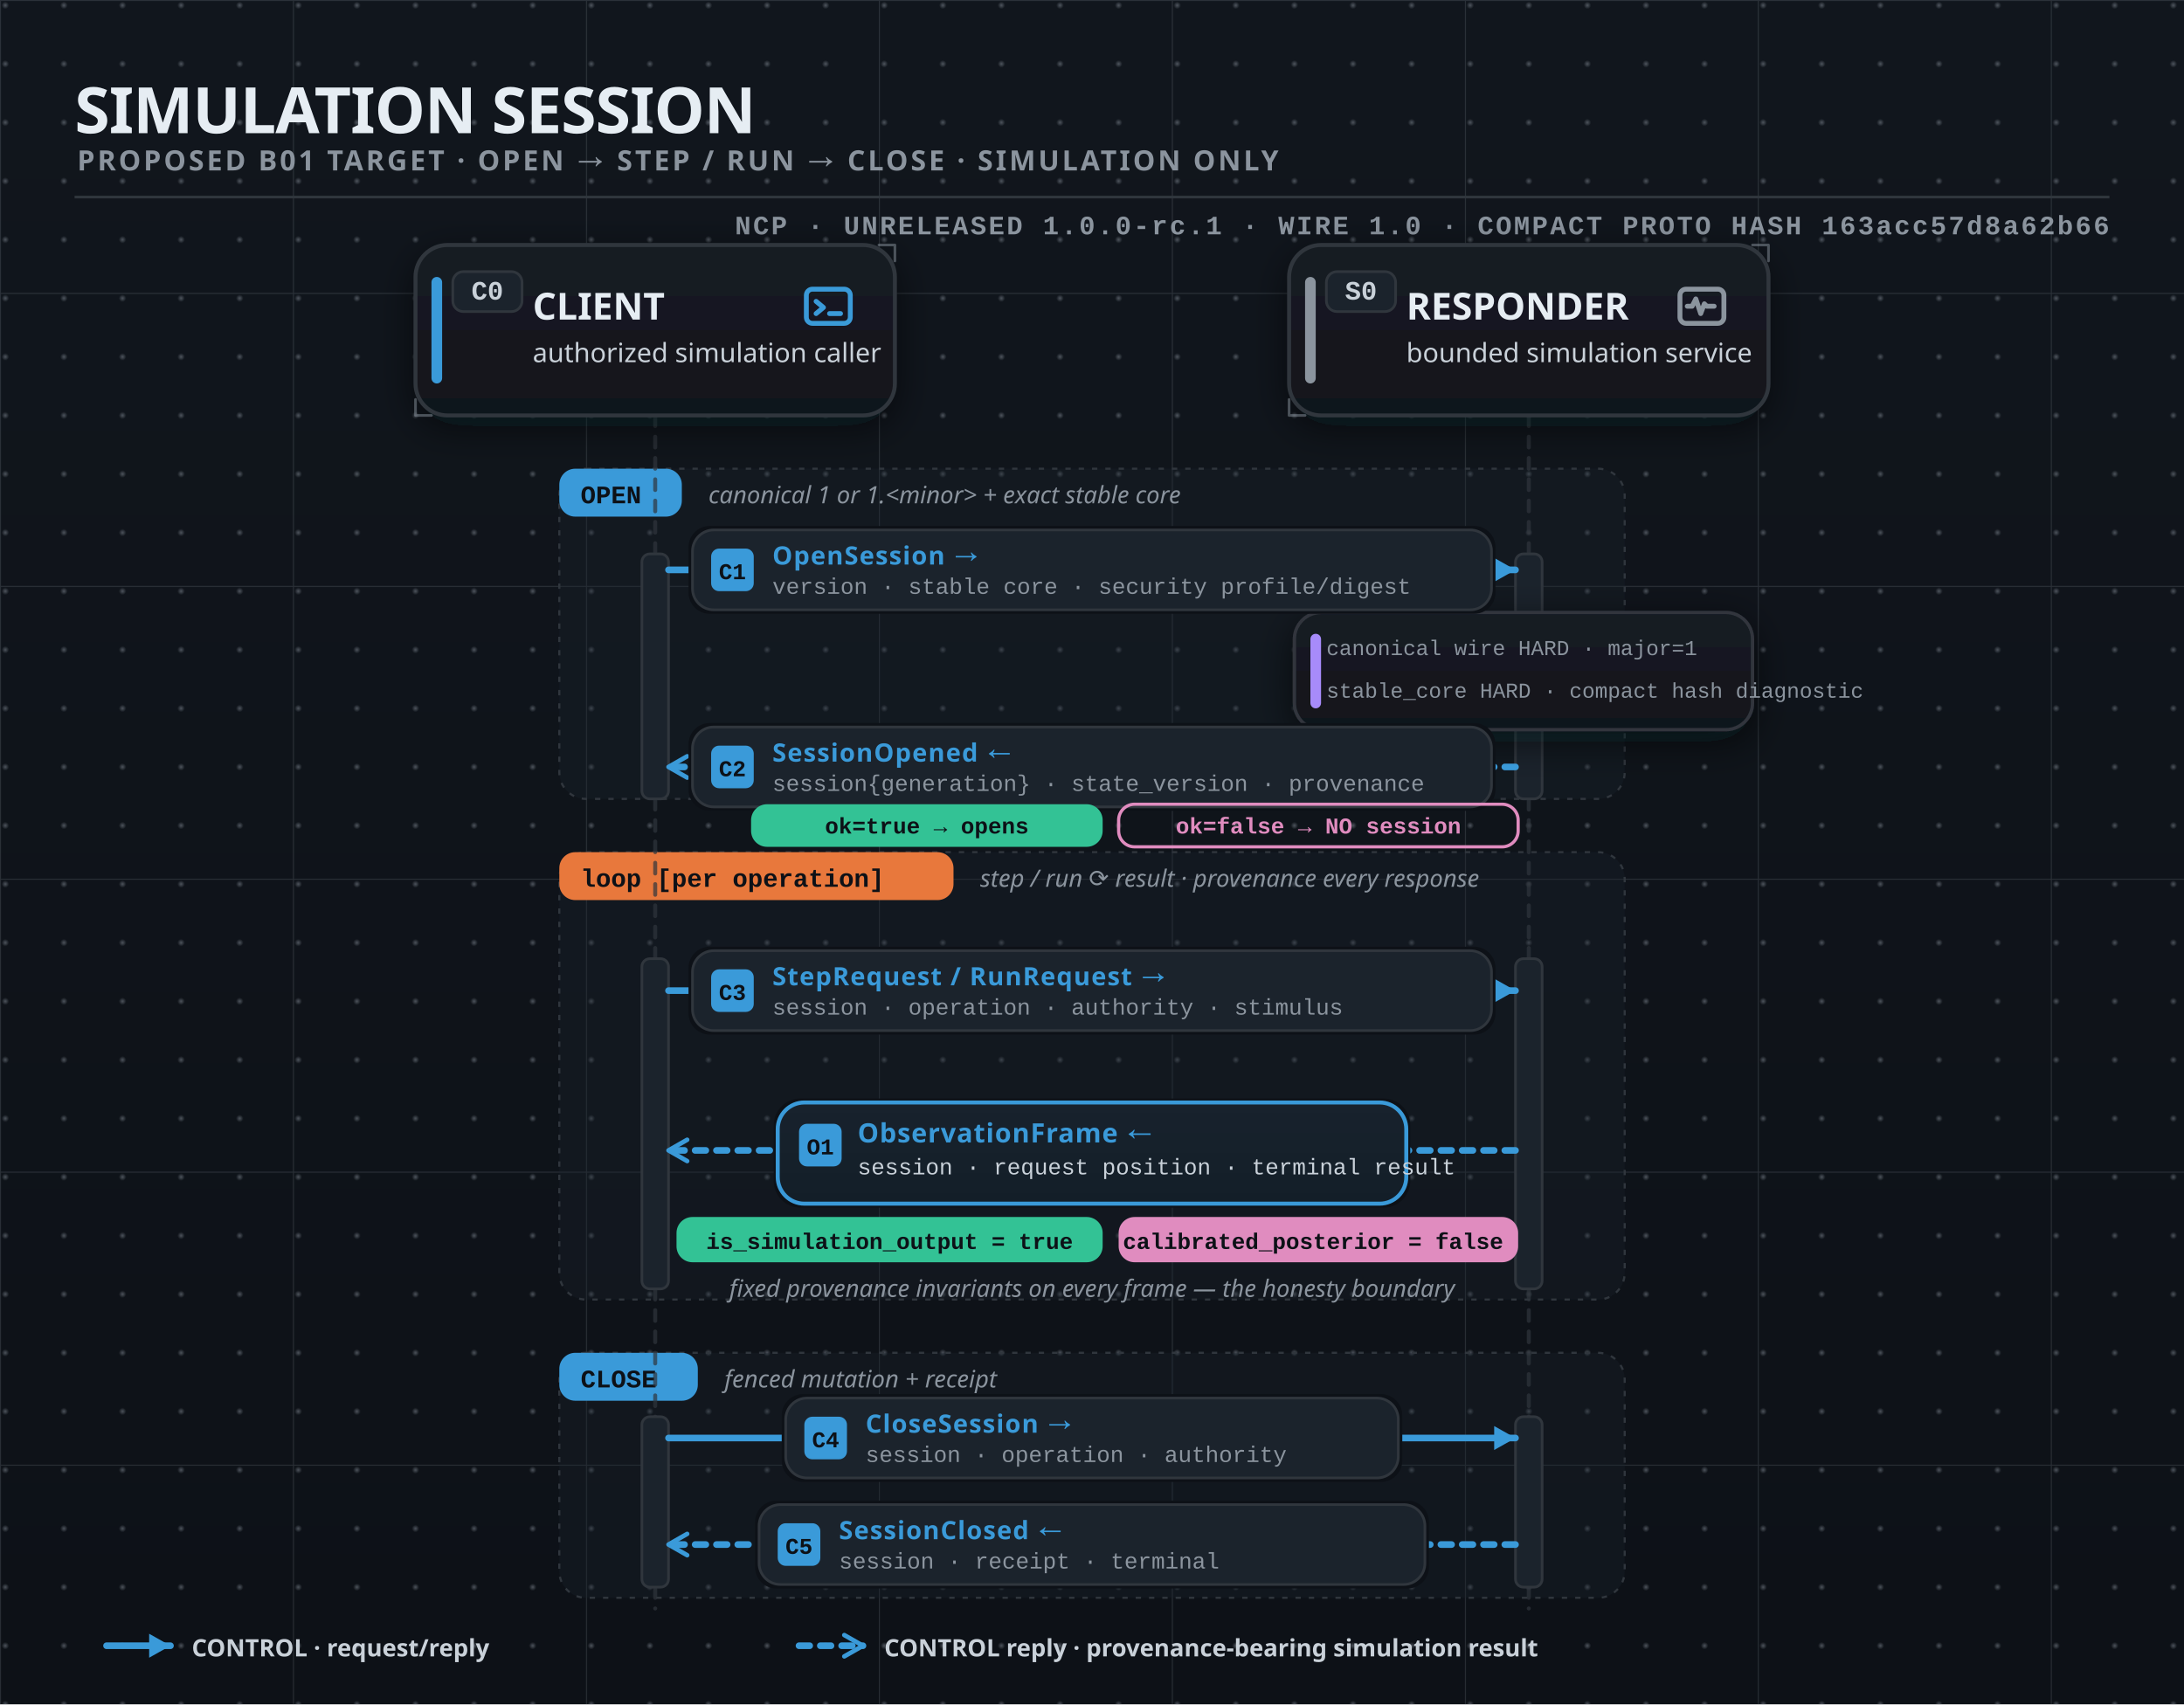
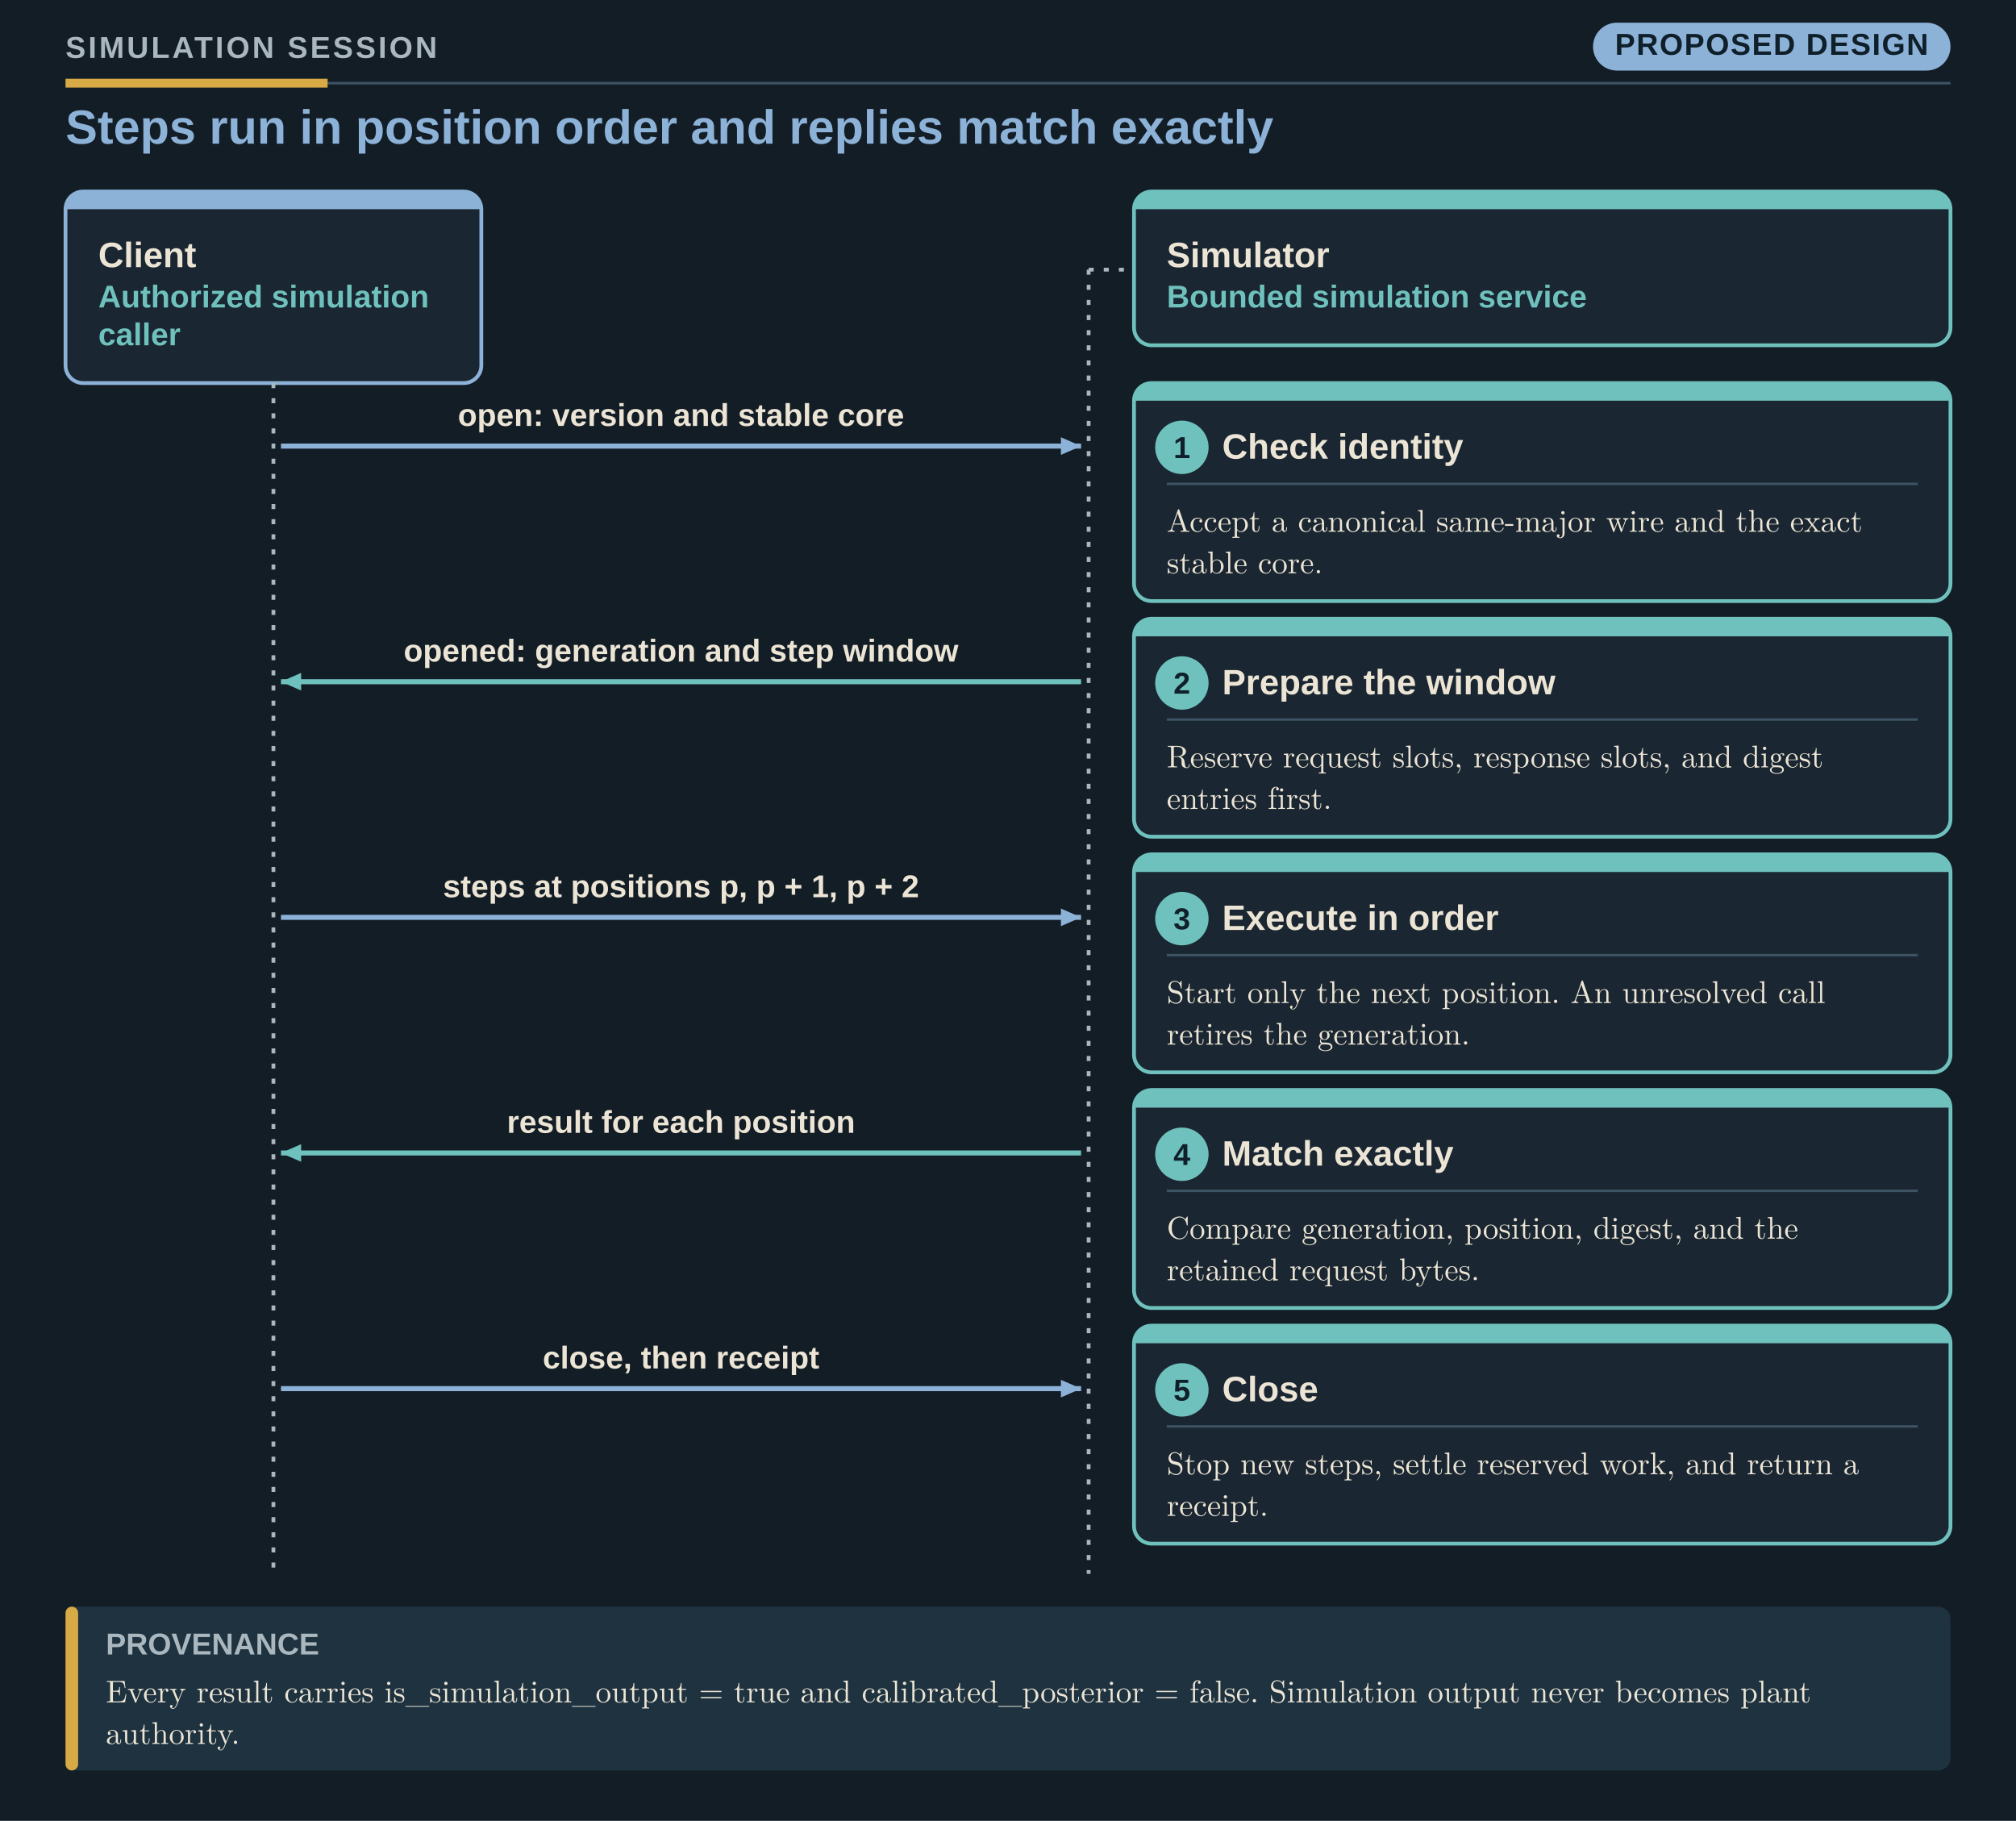
- <svg xmlns="http://www.w3.org/2000/svg" width="820" height="640" viewBox="0 0 820 640" font-family="-apple-system, BlinkMacSystemFont, 'Segoe UI', 'Noto Sans', Helvetica, Arial, sans-serif" role="img" aria-labelledby="ncp-sequence-title ncp-sequence-desc">
+ <svg xmlns="http://www.w3.org/2000/svg" xml:lang="en" width="1600" height="1445" viewBox="0 0 1600 1445" role="img" aria-labelledby="sequence-title sequence-desc">
  <defs>
-     <linearGradient id="pageBg" x1="0" y1="0" x2="0" y2="1">
-       <stop offset="0" stop-color="#11161d" />
-       <stop offset="1" stop-color="#0d1117" />
-     </linearGradient>
-     <linearGradient id="surface" x1="0" y1="0" x2="0" y2="1">
-       <stop offset="0" stop-color="#161b22" />
-       <stop offset="1" stop-color="#11161d" />
-     </linearGradient>
-     <linearGradient id="busAction" x1="0" y1="0" x2="1" y2="0">
-       <stop offset="0" stop-color="#e8783c" stop-opacity="0.85" />
-       <stop offset="0.5" stop-color="#ff8a4c" stop-opacity="1" />
-       <stop offset="1" stop-color="#e8783c" stop-opacity="0.85" />
-     </linearGradient>
-     <linearGradient id="contractHero" x1="0" y1="0" x2="1" y2="1">
-       <stop offset="0" stop-color="#a78bfa" />
-       <stop offset="1" stop-color="#8c72d9" />
-     </linearGradient>
-     <radialGradient id="gridDot" cx="0.5" cy="0.5" r="0.5">
-       <stop offset="0" stop-color="#8b949e" stop-opacity="0.5" />
-       <stop offset="1" stop-color="#8b949e" stop-opacity="0" />
-     </radialGradient>
-     <pattern id="grid" width="22" height="22" patternUnits="userSpaceOnUse">
-       <circle cx="2" cy="2" r="1.4" fill="url(#gridDot)" />
+     <style>.s{font-family:'Source Sans Pro', 'Source Sans 3', Arial, 'Liberation Sans', 'Helvetica Neue', Helvetica, sans-serif}.r{font-family:'Latin Modern Roman', 'LM Roman 10', 'Times New Roman', 'Liberation Serif', Times, serif}</style>
+     <marker id="sequence-arrow-lapis" viewBox="0 0 16 14" refX="16" refY="7" markerWidth="16" markerHeight="14" markerUnits="userSpaceOnUse" orient="auto-start-reverse">
+       <path d="M0,0 L16,7 L0,14 z" fill="#8DB2D8" />
+     </marker>
+     <marker id="sequence-arrow-turquoise" viewBox="0 0 16 14" refX="16" refY="7" markerWidth="16" markerHeight="14" markerUnits="userSpaceOnUse" orient="auto-start-reverse">
+       <path d="M0,0 L16,7 L0,14 z" fill="#6FC1BD" />
+     </marker>
+     <pattern id="sequence-hatch" width="12" height="12" patternUnits="userSpaceOnUse" patternTransform="rotate(40)">
+       <line x1="0" y1="0" x2="0" y2="12" stroke="#D8AA45" stroke-width="3" />
    </pattern>
-     <pattern id="gridMajor" width="110" height="110" patternUnits="userSpaceOnUse">
-       <path d="M110 0H0V110" fill="none" stroke="#8b949e" stroke-width="0.75" stroke-opacity="0.22" />
-     </pattern>
-     <filter id="soft" x="-40%" y="-40%" width="180%" height="180%" color-interpolation-filters="sRGB">
-       <feDropShadow dx="0" dy="4" stdDeviation="7" flood-color="#05070b" flood-opacity="0.6" />
-     </filter>
-     <filter id="halo" x="-60%" y="-60%" width="220%" height="220%" color-interpolation-filters="sRGB">
-       <feGaussianBlur stdDeviation="3" />
-     </filter>
-     <filter id="glow" x="-90%" y="-90%" width="280%" height="280%" color-interpolation-filters="sRGB">
-       <feGaussianBlur in="SourceGraphic" stdDeviation="3.4" result="b" />
-       <feFlood flood-color="#ff8a4c" flood-opacity="0.9" />
-       <feComposite in2="b" operator="in" result="g" />
-       <feMerge>
-         <feMergeNode in="g" />
-         <feMergeNode in="g" />
-         <feMergeNode in="SourceGraphic" />
-       </feMerge>
-     </filter>
-     <marker id="arrowAction" markerUnits="userSpaceOnUse" markerWidth="12" markerHeight="12" refX="9" refY="5.5" orient="auto">
-       <path d="M1,1 L9,5.5 L1,10 Z" fill="#e8783c" />
-     </marker>
-     <marker id="arrowControl" markerUnits="userSpaceOnUse" markerWidth="12" markerHeight="12" refX="9" refY="5.5" orient="auto">
-       <path d="M1,1 L9,5.5 L1,10 Z" fill="#3a9ad9" />
-     </marker>
-     <marker id="replyControl" markerUnits="userSpaceOnUse" markerWidth="12" markerHeight="12" refX="9" refY="5.5" orient="auto">
-       <path d="M2,1.5 L9,5.5 L2,9.5" fill="none" stroke="#3a9ad9" stroke-width="1.7" stroke-linecap="round" stroke-linejoin="round" />
-     </marker>
-     <marker id="arrowPercep" markerUnits="userSpaceOnUse" markerWidth="12" markerHeight="12" refX="9" refY="5.5" orient="auto">
-       <path d="M1,1 L9,5.5 L1,10 Z" fill="#56b4e9" />
-     </marker>
-     <marker id="tapObserve" markerUnits="userSpaceOnUse" markerWidth="10" markerHeight="10" refX="5" refY="5" orient="auto">
-       <circle cx="5" cy="5" r="3.2" fill="none" stroke="#8b949e" stroke-width="1.5" />
-     </marker>
-     <marker id="arrowContract" markerUnits="userSpaceOnUse" markerWidth="12" markerHeight="12" refX="9" refY="5.5" orient="auto">
-       <path d="M1,1 L9,5.5 L1,10 Z" fill="#a78bfa" />
-     </marker>
-     <marker id="submoduleArrow" markerUnits="userSpaceOnUse" markerWidth="12" markerHeight="12" refX="9" refY="5.5" orient="auto">
-       <path d="M2,1.5 L9,5.5 L2,9.5" fill="none" stroke="#8b949e" stroke-width="1.7" stroke-linecap="round" stroke-linejoin="round" />
-     </marker>
-     <marker id="arrowActive" markerUnits="userSpaceOnUse" markerWidth="12" markerHeight="12" refX="9" refY="5.5" orient="auto">
-       <path d="M1,1 L9,5.5 L1,10 Z" fill="#33c295" />
-     </marker>
-     <marker id="arrowEstop" markerUnits="userSpaceOnUse" markerWidth="12" markerHeight="12" refX="9" refY="5.5" orient="auto">
-       <path d="M1,1 L9,5.5 L1,10 Z" fill="#e8783c" stroke="#ffd9c2" stroke-width="0.6" />
-     </marker>
-     <marker id="arrowHold" markerUnits="userSpaceOnUse" markerWidth="12" markerHeight="12" refX="9" refY="5.5" orient="auto">
-       <path d="M1,1 L9,5.5 L1,10 Z" fill="#f0b429" />
-     </marker>
-     <marker id="arrowMut" markerUnits="userSpaceOnUse" markerWidth="12" markerHeight="12" refX="9" refY="5.5" orient="auto">
-       <path d="M1,1 L9,5.5 L1,10 Z" fill="#8b949e" />
-     </marker>
-     <marker id="arrowConfig" markerUnits="userSpaceOnUse" markerWidth="12" markerHeight="12" refX="9" refY="5.5" orient="auto">
-       <path d="M1,1 L9,5.5 L1,10 Z" fill="#e08cbf" />
-     </marker>
-     <filter id="glowContract" x="-90%" y="-90%" width="280%" height="280%" color-interpolation-filters="sRGB">
-       <feGaussianBlur in="SourceGraphic" stdDeviation="3.4" result="b" />
-       <feFlood flood-color="#a78bfa" flood-opacity="0.9" />
-       <feComposite in2="b" operator="in" result="g" />
-       <feMerge>
-         <feMergeNode in="g" />
-         <feMergeNode in="g" />
-         <feMergeNode in="SourceGraphic" />
-       </feMerge>
-     </filter>
-     <filter id="glowActive" x="-90%" y="-90%" width="280%" height="280%" color-interpolation-filters="sRGB">
-       <feGaussianBlur in="SourceGraphic" stdDeviation="3.4" result="b" />
-       <feFlood flood-color="#33c295" flood-opacity="0.9" />
-       <feComposite in2="b" operator="in" result="g" />
-       <feMerge>
-         <feMergeNode in="g" />
-         <feMergeNode in="g" />
-         <feMergeNode in="SourceGraphic" />
-       </feMerge>
-     </filter>
  </defs>
-   <rect x="0" y="0" width="820" height="640" rx="0" fill="url(#pageBg)" />
-   <rect x="0" y="0" width="820" height="640" rx="0" fill="url(#gridMajor)" />
-   <rect x="0" y="0" width="820" height="640" rx="0" fill="url(#grid)" />
-   <text x="28" y="50" font-family="-apple-system, BlinkMacSystemFont, 'Segoe UI', 'Noto Sans', Helvetica, Arial, sans-serif" font-size="24" font-weight="800" font-style="normal" fill="#e6edf3" text-anchor="start" letter-spacing="-0.3" text-rendering="geometricPrecision">SIMULATION SESSION</text>
-   <text x="29" y="64" font-family="-apple-system, BlinkMacSystemFont, 'Segoe UI', 'Noto Sans', Helvetica, Arial, sans-serif" font-size="10.5" font-weight="600" font-style="normal" fill="#8b949e" text-anchor="start" letter-spacing="1.0" text-rendering="geometricPrecision">PROPOSED B01 TARGET  ·  OPEN → STEP / RUN → CLOSE  ·  SIMULATION ONLY</text>
-   <line x1="28" y1="74" x2="792" y2="74" stroke="#30363d" stroke-width="1" stroke-linecap="butt" />
-   <text x="792" y="88" font-family="ui-monospace, SFMono-Regular, 'SF Mono', Menlo, Consolas, 'Liberation Mono', monospace" font-size="10" font-weight="600" font-style="normal" fill="#8b949e" text-anchor="end" letter-spacing="0.8" text-rendering="geometricPrecision">NCP · UNRELEASED 1.0.0-rc.1 · WIRE 1.0 · COMPACT PROTO HASH 163acc57d8a62b66</text>
-   <rect x="210" y="176" width="400" height="124" rx="10" fill="#1b232c" stroke="#30363d" stroke-width="0.8" stroke-dasharray="2 3" fill-opacity="0.32" />
-   <rect x="210" y="176" width="46.0" height="18" rx="6" fill="#3a9ad9" />
-   <text x="218" y="189" font-family="ui-monospace, SFMono-Regular, 'SF Mono', Menlo, Consolas, 'Liberation Mono', monospace" font-size="9.5" font-weight="700" font-style="normal" fill="#0d1117" text-anchor="start" text-rendering="geometricPrecision">OPEN</text>
-   <text x="266.0" y="189" font-family="-apple-system, BlinkMacSystemFont, 'Segoe UI', 'Noto Sans', Helvetica, Arial, sans-serif" font-size="9" font-weight="500" font-style="italic" fill="#8b949e" text-anchor="start" text-rendering="geometricPrecision">canonical 1 or 1.&lt;minor&gt; + exact stable core</text>
-   <rect x="210" y="320" width="400" height="168" rx="10" fill="#1b232c" stroke="#30363d" stroke-width="0.8" stroke-dasharray="2 3" fill-opacity="0.32" />
-   <rect x="210" y="320" width="148.0" height="18" rx="6" fill="#e8783c" />
-   <text x="218" y="333" font-family="ui-monospace, SFMono-Regular, 'SF Mono', Menlo, Consolas, 'Liberation Mono', monospace" font-size="9.5" font-weight="700" font-style="normal" fill="#0d1117" text-anchor="start" text-rendering="geometricPrecision">loop  [per operation]</text>
-   <text x="368.0" y="333" font-family="-apple-system, BlinkMacSystemFont, 'Segoe UI', 'Noto Sans', Helvetica, Arial, sans-serif" font-size="9" font-weight="500" font-style="italic" fill="#8b949e" text-anchor="start" text-rendering="geometricPrecision">step / run ⟳ result · provenance every response</text>
-   <rect x="210" y="508" width="400" height="92" rx="10" fill="#1b232c" stroke="#30363d" stroke-width="0.8" stroke-dasharray="2 3" fill-opacity="0.32" />
-   <rect x="210" y="508" width="52.0" height="18" rx="6" fill="#3a9ad9" />
-   <text x="218" y="521" font-family="ui-monospace, SFMono-Regular, 'SF Mono', Menlo, Consolas, 'Liberation Mono', monospace" font-size="9.5" font-weight="700" font-style="normal" fill="#0d1117" text-anchor="start" text-rendering="geometricPrecision">CLOSE</text>
-   <text x="272.0" y="521" font-family="-apple-system, BlinkMacSystemFont, 'Segoe UI', 'Noto Sans', Helvetica, Arial, sans-serif" font-size="9" font-weight="500" font-style="italic" fill="#8b949e" text-anchor="start" text-rendering="geometricPrecision">fenced mutation + receipt</text>
-   <line x1="246" y1="156" x2="246" y2="604" stroke="#30363d" stroke-width="1.5" stroke-linecap="round" stroke-dasharray="4 4" stroke-opacity="0.7" />
-   <line x1="574" y1="156" x2="574" y2="604" stroke="#30363d" stroke-width="1.5" stroke-linecap="round" stroke-dasharray="4 4" stroke-opacity="0.7" />
-   <rect x="241" y="208" width="10" height="92" rx="3" fill="#1b232c" stroke="#30363d" stroke-width="1" />
-   <rect x="569" y="208" width="10" height="92" rx="3" fill="#1b232c" stroke="#30363d" stroke-width="1" />
-   <rect x="241" y="360" width="10" height="124" rx="3" fill="#1b232c" stroke="#30363d" stroke-width="1" />
-   <rect x="569" y="360" width="10" height="124" rx="3" fill="#1b232c" stroke="#30363d" stroke-width="1" />
-   <rect x="241" y="532" width="10" height="64" rx="3" fill="#1b232c" stroke="#30363d" stroke-width="1" />
-   <rect x="569" y="532" width="10" height="64" rx="3" fill="#1b232c" stroke="#30363d" stroke-width="1" />
-   <rect x="156" y="92" width="180" height="64" rx="12" fill="url(#surface)" filter="url(#soft)" />
-   <rect x="156" y="92" width="180" height="64" rx="12" fill="none" stroke="#30363d" stroke-width="1.5" />
-   <rect x="162" y="104" width="4" height="40" rx="2" fill="#3a9ad9" />
-   <path d="M330,92 L336,92 L336,98" fill="none" stroke="#8b949e" stroke-width="1" stroke-linecap="round" stroke-linejoin="round" stroke-opacity="0.5" />
-   <path d="M156,150 L156,156 L162,156" fill="none" stroke="#8b949e" stroke-width="1" stroke-linecap="round" stroke-linejoin="round" stroke-opacity="0.5" />
-   <rect x="170" y="102" width="26" height="15" rx="4" fill="#1b232c" stroke="#30363d" stroke-width="1" />
-   <text x="183" y="112.5" font-family="ui-monospace, SFMono-Regular, 'SF Mono', Menlo, Consolas, 'Liberation Mono', monospace" font-size="10" font-weight="700" font-style="normal" fill="#c9d1d9" text-anchor="middle" text-rendering="geometricPrecision">C0</text>
-   <g transform="translate(300,104) scale(0.9167)" fill="none" stroke="#3a9ad9" stroke-width="2" stroke-linecap="round" stroke-linejoin="round">
-     <rect x="3" y="5" width="18" height="14" rx="2.5" />
-     <path d="M7 10l3 2.5-3 2.5" />
-     <path d="M12.5 15h4.5" />
-   </g>
-   <text x="200" y="120" font-family="-apple-system, BlinkMacSystemFont, 'Segoe UI', 'Noto Sans', Helvetica, Arial, sans-serif" font-size="14" font-weight="700" font-style="normal" fill="#e6edf3" text-anchor="start" text-rendering="geometricPrecision">CLIENT</text>
-   <text x="200" y="136" font-family="-apple-system, BlinkMacSystemFont, 'Segoe UI', 'Noto Sans', Helvetica, Arial, sans-serif" font-size="10" font-weight="500" font-style="normal" fill="#c9d1d9" text-anchor="start" text-rendering="geometricPrecision">authorized simulation caller</text>
-   <rect x="484" y="92" width="180" height="64" rx="12" fill="url(#surface)" filter="url(#soft)" />
-   <rect x="484" y="92" width="180" height="64" rx="12" fill="none" stroke="#30363d" stroke-width="1.5" />
-   <rect x="490" y="104" width="4" height="40" rx="2" fill="#8b949e" />
-   <path d="M658,92 L664,92 L664,98" fill="none" stroke="#8b949e" stroke-width="1" stroke-linecap="round" stroke-linejoin="round" stroke-opacity="0.5" />
-   <path d="M484,150 L484,156 L490,156" fill="none" stroke="#8b949e" stroke-width="1" stroke-linecap="round" stroke-linejoin="round" stroke-opacity="0.5" />
-   <rect x="498" y="102" width="26" height="15" rx="4" fill="#1b232c" stroke="#30363d" stroke-width="1" />
-   <text x="511" y="112.5" font-family="ui-monospace, SFMono-Regular, 'SF Mono', Menlo, Consolas, 'Liberation Mono', monospace" font-size="10" font-weight="700" font-style="normal" fill="#c9d1d9" text-anchor="middle" text-rendering="geometricPrecision">S0</text>
-   <g transform="translate(628,104) scale(0.9167)" fill="none" stroke="#8b949e" stroke-width="2" stroke-linecap="round" stroke-linejoin="round">
-     <rect x="3" y="5" width="18" height="14" rx="2.5" />
-     <path d="M6 12h2l1.5-3 2 6 1.5-4 1 1h3" />
-   </g>
-   <text x="528" y="120" font-family="-apple-system, BlinkMacSystemFont, 'Segoe UI', 'Noto Sans', Helvetica, Arial, sans-serif" font-size="14" font-weight="700" font-style="normal" fill="#e6edf3" text-anchor="start" text-rendering="geometricPrecision">RESPONDER</text>
-   <text x="528" y="136" font-family="-apple-system, BlinkMacSystemFont, 'Segoe UI', 'Noto Sans', Helvetica, Arial, sans-serif" font-size="10" font-weight="500" font-style="normal" fill="#c9d1d9" text-anchor="start" text-rendering="geometricPrecision">bounded simulation service</text>
-   <rect x="486" y="230" width="172" height="44" rx="10" fill="url(#surface)" stroke="#30363d" stroke-width="1.25" filter="url(#soft)" />
-   <rect x="492" y="238" width="4" height="28" rx="2" fill="#a78bfa" />
-   <text x="498" y="246" font-family="ui-monospace, SFMono-Regular, 'SF Mono', Menlo, Consolas, 'Liberation Mono', monospace" font-size="8" font-weight="500" font-style="normal" fill="#8b949e" text-anchor="start" text-rendering="geometricPrecision">canonical wire HARD · major=1</text>
-   <text x="498" y="262" font-family="ui-monospace, SFMono-Regular, 'SF Mono', Menlo, Consolas, 'Liberation Mono', monospace" font-size="8" font-weight="500" font-style="normal" fill="#8b949e" text-anchor="start" text-rendering="geometricPrecision">stable_core HARD · compact hash diagnostic</text>
-   <line x1="251" y1="214" x2="569" y2="214" stroke="#3a9ad9" stroke-width="2.5" stroke-linecap="round" marker-end="url(#arrowControl)" />
-   <rect x="258.5" y="197.5" width="303" height="33" rx="8" fill="#0d1117" />
-   <rect x="260.0" y="199" width="300" height="30" rx="8" fill="#1b232c" stroke="#30363d" stroke-width="1" />
-   <rect x="267.0" y="206" width="16" height="16" rx="3" fill="#3a9ad9" />
-   <text x="275.0" y="217.5" font-family="ui-monospace, SFMono-Regular, 'SF Mono', Menlo, Consolas, 'Liberation Mono', monospace" font-size="8.5" font-weight="700" font-style="normal" fill="#0d1117" text-anchor="middle" text-rendering="geometricPrecision">C1</text>
-   <text x="290.0" y="212" font-family="-apple-system, BlinkMacSystemFont, 'Segoe UI', 'Noto Sans', Helvetica, Arial, sans-serif" font-size="9.5" font-weight="700" font-style="normal" fill="#3a9ad9" text-anchor="start" letter-spacing="0.4" text-rendering="geometricPrecision">OpenSession  →</text>
-   <text x="290.0" y="223" font-family="ui-monospace, SFMono-Regular, 'SF Mono', Menlo, Consolas, 'Liberation Mono', monospace" font-size="8.5" font-weight="500" font-style="normal" fill="#8b949e" text-anchor="start" text-rendering="geometricPrecision">version · stable core · security profile/digest</text>
-   <line x1="569" y1="288" x2="251" y2="288" stroke="#3a9ad9" stroke-width="2.5" stroke-linecap="round" stroke-dasharray="4 4" marker-end="url(#replyControl)" />
-   <rect x="258.5" y="271.5" width="303" height="33" rx="8" fill="#0d1117" />
-   <rect x="260.0" y="273" width="300" height="30" rx="8" fill="#1b232c" stroke="#30363d" stroke-width="1" />
-   <rect x="267.0" y="280" width="16" height="16" rx="3" fill="#3a9ad9" />
-   <text x="275.0" y="291.5" font-family="ui-monospace, SFMono-Regular, 'SF Mono', Menlo, Consolas, 'Liberation Mono', monospace" font-size="8.5" font-weight="700" font-style="normal" fill="#0d1117" text-anchor="middle" text-rendering="geometricPrecision">C2</text>
-   <text x="290.0" y="286" font-family="-apple-system, BlinkMacSystemFont, 'Segoe UI', 'Noto Sans', Helvetica, Arial, sans-serif" font-size="9.5" font-weight="700" font-style="normal" fill="#3a9ad9" text-anchor="start" letter-spacing="0.4" text-rendering="geometricPrecision">SessionOpened  ←</text>
-   <text x="290.0" y="297" font-family="ui-monospace, SFMono-Regular, 'SF Mono', Menlo, Consolas, 'Liberation Mono', monospace" font-size="8.5" font-weight="500" font-style="normal" fill="#8b949e" text-anchor="start" text-rendering="geometricPrecision">session{generation} · state_version · provenance</text>
-   <rect x="282" y="302" width="132" height="16" rx="6" fill="#33c295" />
-   <text x="348" y="313" font-family="ui-monospace, SFMono-Regular, 'SF Mono', Menlo, Consolas, 'Liberation Mono', monospace" font-size="8.5" font-weight="700" font-style="normal" fill="#0d1117" text-anchor="middle" text-rendering="geometricPrecision">ok=true → opens</text>
-   <rect x="420" y="302" width="150" height="16" rx="6" fill="none" stroke="#e08cbf" stroke-width="1.2" />
-   <text x="495" y="313" font-family="ui-monospace, SFMono-Regular, 'SF Mono', Menlo, Consolas, 'Liberation Mono', monospace" font-size="8.5" font-weight="700" font-style="normal" fill="#e08cbf" text-anchor="middle" text-rendering="geometricPrecision">ok=false → NO session</text>
-   <line x1="251" y1="372" x2="569" y2="372" stroke="#3a9ad9" stroke-width="2.5" stroke-linecap="round" marker-end="url(#arrowControl)" />
-   <rect x="258.5" y="355.5" width="303" height="33" rx="8" fill="#0d1117" />
-   <rect x="260.0" y="357" width="300" height="30" rx="8" fill="#1b232c" stroke="#30363d" stroke-width="1" />
-   <rect x="267.0" y="364" width="16" height="16" rx="3" fill="#3a9ad9" />
-   <text x="275.0" y="375.5" font-family="ui-monospace, SFMono-Regular, 'SF Mono', Menlo, Consolas, 'Liberation Mono', monospace" font-size="8.5" font-weight="700" font-style="normal" fill="#0d1117" text-anchor="middle" text-rendering="geometricPrecision">C3</text>
-   <text x="290.0" y="370" font-family="-apple-system, BlinkMacSystemFont, 'Segoe UI', 'Noto Sans', Helvetica, Arial, sans-serif" font-size="9.5" font-weight="700" font-style="normal" fill="#3a9ad9" text-anchor="start" letter-spacing="0.4" text-rendering="geometricPrecision">StepRequest / RunRequest  →</text>
-   <text x="290.0" y="381" font-family="ui-monospace, SFMono-Regular, 'SF Mono', Menlo, Consolas, 'Liberation Mono', monospace" font-size="8.5" font-weight="500" font-style="normal" fill="#8b949e" text-anchor="start" text-rendering="geometricPrecision">session · operation · authority · stimulus</text>
-   <line x1="569" y1="432" x2="251" y2="432" stroke="#3a9ad9" stroke-width="2.5" stroke-linecap="round" stroke-dasharray="4 4" marker-end="url(#replyControl)" />
-   <rect x="290.5" y="412.5" width="239" height="41" rx="10" fill="#0d1117" />
-   <rect x="292.0" y="414" width="236" height="38" rx="10" fill="url(#surface)" stroke="#3a9ad9" stroke-width="1.5" />
-   <rect x="292.0" y="414" width="236" height="38" rx="10" fill="#3a9ad9" fill-opacity="0.06" />
-   <rect x="300.0" y="422" width="16" height="16" rx="3" fill="#3a9ad9" />
-   <text x="308.0" y="433.5" font-family="ui-monospace, SFMono-Regular, 'SF Mono', Menlo, Consolas, 'Liberation Mono', monospace" font-size="8.5" font-weight="700" font-style="normal" fill="#0d1117" text-anchor="middle" text-rendering="geometricPrecision">O1</text>
-   <text x="322.0" y="429" font-family="-apple-system, BlinkMacSystemFont, 'Segoe UI', 'Noto Sans', Helvetica, Arial, sans-serif" font-size="10" font-weight="700" font-style="normal" fill="#3a9ad9" text-anchor="start" letter-spacing="0.3" text-rendering="geometricPrecision">ObservationFrame  ←</text>
-   <text x="322.0" y="441" font-family="ui-monospace, SFMono-Regular, 'SF Mono', Menlo, Consolas, 'Liberation Mono', monospace" font-size="8.5" font-weight="500" font-style="normal" fill="#c9d1d9" text-anchor="start" text-rendering="geometricPrecision">session · request position · terminal result</text>
-   <rect x="254" y="457" width="160" height="17" rx="6" fill="#33c295" />
-   <text x="334" y="469" font-family="ui-monospace, SFMono-Regular, 'SF Mono', Menlo, Consolas, 'Liberation Mono', monospace" font-size="8.5" font-weight="700" font-style="normal" fill="#0d1117" text-anchor="middle" text-rendering="geometricPrecision">is_simulation_output = true</text>
-   <rect x="420" y="457" width="150" height="17" rx="6" fill="#e08cbf" />
-   <text x="493" y="469" font-family="ui-monospace, SFMono-Regular, 'SF Mono', Menlo, Consolas, 'Liberation Mono', monospace" font-size="8.5" font-weight="700" font-style="normal" fill="#0d1117" text-anchor="middle" text-rendering="geometricPrecision">calibrated_posterior = false</text>
-   <text x="410" y="487" font-family="-apple-system, BlinkMacSystemFont, 'Segoe UI', 'Noto Sans', Helvetica, Arial, sans-serif" font-size="9" font-weight="500" font-style="italic" fill="#8b949e" text-anchor="middle" text-rendering="geometricPrecision">fixed provenance invariants on every frame — the honesty boundary</text>
-   <line x1="251" y1="540" x2="569" y2="540" stroke="#3a9ad9" stroke-width="2.5" stroke-linecap="round" marker-end="url(#arrowControl)" />
-   <rect x="293.5" y="523.5" width="233" height="33" rx="8" fill="#0d1117" />
-   <rect x="295.0" y="525" width="230" height="30" rx="8" fill="#1b232c" stroke="#30363d" stroke-width="1" />
-   <rect x="302.0" y="532" width="16" height="16" rx="3" fill="#3a9ad9" />
-   <text x="310.0" y="543.5" font-family="ui-monospace, SFMono-Regular, 'SF Mono', Menlo, Consolas, 'Liberation Mono', monospace" font-size="8.5" font-weight="700" font-style="normal" fill="#0d1117" text-anchor="middle" text-rendering="geometricPrecision">C4</text>
-   <text x="325.0" y="538" font-family="-apple-system, BlinkMacSystemFont, 'Segoe UI', 'Noto Sans', Helvetica, Arial, sans-serif" font-size="9.5" font-weight="700" font-style="normal" fill="#3a9ad9" text-anchor="start" letter-spacing="0.4" text-rendering="geometricPrecision">CloseSession  →</text>
-   <text x="325.0" y="549" font-family="ui-monospace, SFMono-Regular, 'SF Mono', Menlo, Consolas, 'Liberation Mono', monospace" font-size="8.5" font-weight="500" font-style="normal" fill="#8b949e" text-anchor="start" text-rendering="geometricPrecision">session · operation · authority</text>
-   <line x1="569" y1="580" x2="251" y2="580" stroke="#3a9ad9" stroke-width="2.5" stroke-linecap="round" stroke-dasharray="4 4" marker-end="url(#replyControl)" />
-   <rect x="283.5" y="563.5" width="253" height="33" rx="8" fill="#0d1117" />
-   <rect x="285.0" y="565" width="250" height="30" rx="8" fill="#1b232c" stroke="#30363d" stroke-width="1" />
-   <rect x="292.0" y="572" width="16" height="16" rx="3" fill="#3a9ad9" />
-   <text x="300.0" y="583.5" font-family="ui-monospace, SFMono-Regular, 'SF Mono', Menlo, Consolas, 'Liberation Mono', monospace" font-size="8.5" font-weight="700" font-style="normal" fill="#0d1117" text-anchor="middle" text-rendering="geometricPrecision">C5</text>
-   <text x="315.0" y="578" font-family="-apple-system, BlinkMacSystemFont, 'Segoe UI', 'Noto Sans', Helvetica, Arial, sans-serif" font-size="9.5" font-weight="700" font-style="normal" fill="#3a9ad9" text-anchor="start" letter-spacing="0.4" text-rendering="geometricPrecision">SessionClosed  ←</text>
-   <text x="315.0" y="589" font-family="ui-monospace, SFMono-Regular, 'SF Mono', Menlo, Consolas, 'Liberation Mono', monospace" font-size="8.5" font-weight="500" font-style="normal" fill="#8b949e" text-anchor="start" text-rendering="geometricPrecision">session · receipt · terminal</text>
-   <line x1="40" y1="618" x2="64" y2="618" stroke="#3a9ad9" stroke-width="2.5" stroke-linecap="round" marker-end="url(#arrowControl)" />
-   <text x="72" y="622" font-family="-apple-system, BlinkMacSystemFont, 'Segoe UI', 'Noto Sans', Helvetica, Arial, sans-serif" font-size="9" font-weight="600" font-style="normal" fill="#c9d1d9" text-anchor="start" text-rendering="geometricPrecision">CONTROL · request/reply</text>
-   <line x1="300" y1="618" x2="324" y2="618" stroke="#3a9ad9" stroke-width="2.5" stroke-linecap="round" stroke-dasharray="4 4" marker-end="url(#replyControl)" />
-   <text x="332" y="622" font-family="-apple-system, BlinkMacSystemFont, 'Segoe UI', 'Noto Sans', Helvetica, Arial, sans-serif" font-size="9" font-weight="600" font-style="normal" fill="#c9d1d9" text-anchor="start" text-rendering="geometricPrecision">CONTROL reply · provenance-bearing simulation result</text>
+   <rect width="1600" height="1445" fill="#131D26" />
+   <rect x="1264.3" y="18" width="283.7" height="38" rx="19" fill="#8DB2D8" />
+   <path d="M52 66 L1548 66" stroke="#3D5263" stroke-width="2" fill="none" stroke-linecap="butt" />
+   <path d="M52 66 L260 66" stroke="#D8AA45" stroke-width="7" fill="none" stroke-linecap="butt" />
+   <rect x="52" y="152" width="330" height="152" rx="14" fill="#1A2631" stroke="#8DB2D8" stroke-width="3" />
+   <path d="M52 166 L52 166 Q52 152 66 152 L368 152 Q382 152 382 166 L382 166 Z" fill="#8DB2D8" />
+   <rect x="900" y="152" width="648" height="122" rx="14" fill="#1A2631" stroke="#6FC1BD" stroke-width="3" />
+   <path d="M900 166 L900 166 Q900 152 914 152 L1534 152 Q1548 152 1548 166 L1548 166 Z" fill="#6FC1BD" />
+   <rect x="900" y="304" width="648" height="173" rx="14" fill="#1A2631" stroke="#6FC1BD" stroke-width="3" />
+   <path d="M900 318 L900 318 Q900 304 914 304 L1534 304 Q1548 304 1548 318 L1548 318 Z" fill="#6FC1BD" />
+   <circle cx="938" cy="355" r="21.2" fill="#6FC1BD" />
+   <path d="M926 384 L1522 384" stroke="#3D5263" stroke-width="2" fill="none" stroke-linecap="butt" />
+   <rect x="900" y="491" width="648" height="173" rx="14" fill="#1A2631" stroke="#6FC1BD" stroke-width="3" />
+   <path d="M900 505 L900 505 Q900 491 914 491 L1534 491 Q1548 491 1548 505 L1548 505 Z" fill="#6FC1BD" />
+   <circle cx="938" cy="542" r="21.2" fill="#6FC1BD" />
+   <path d="M926 571 L1522 571" stroke="#3D5263" stroke-width="2" fill="none" stroke-linecap="butt" />
+   <rect x="900" y="678" width="648" height="173" rx="14" fill="#1A2631" stroke="#6FC1BD" stroke-width="3" />
+   <path d="M900 692 L900 692 Q900 678 914 678 L1534 678 Q1548 678 1548 692 L1548 692 Z" fill="#6FC1BD" />
+   <circle cx="938" cy="729" r="21.2" fill="#6FC1BD" />
+   <path d="M926 758 L1522 758" stroke="#3D5263" stroke-width="2" fill="none" stroke-linecap="butt" />
+   <rect x="900" y="865" width="648" height="173" rx="14" fill="#1A2631" stroke="#6FC1BD" stroke-width="3" />
+   <path d="M900 879 L900 879 Q900 865 914 865 L1534 865 Q1548 865 1548 879 L1548 879 Z" fill="#6FC1BD" />
+   <circle cx="938" cy="916" r="21.2" fill="#6FC1BD" />
+   <path d="M926 945 L1522 945" stroke="#3D5263" stroke-width="2" fill="none" stroke-linecap="butt" />
+   <rect x="900" y="1052" width="648" height="173" rx="14" fill="#1A2631" stroke="#6FC1BD" stroke-width="3" />
+   <path d="M900 1066 L900 1066 Q900 1052 914 1052 L1534 1052 Q1548 1052 1548 1066 L1548 1066 Z" fill="#6FC1BD" />
+   <circle cx="938" cy="1103" r="21.2" fill="#6FC1BD" />
+   <path d="M926 1132 L1522 1132" stroke="#3D5263" stroke-width="2" fill="none" stroke-linecap="butt" />
+   <path d="M217 304 L217 1249" stroke="#AAB7BE" stroke-width="3" fill="none" stroke-linecap="butt" stroke-dasharray="4 8" />
+   <path d="M864 214 L864 1249" stroke="#AAB7BE" stroke-width="3" fill="none" stroke-linecap="butt" stroke-dasharray="4 8" />
+   <path d="M864 214 L900 214" stroke="#AAB7BE" stroke-width="3" fill="none" stroke-linecap="butt" stroke-dasharray="4 8" />
+   <rect x="52" y="1275" width="1496" height="130" rx="10" fill="#1E3240" />
+   <rect x="52" y="1275" width="10" height="130" rx="5" fill="#D8AA45" />
+   <path d="M223 354 L858 354" fill="none" stroke="#8DB2D8" stroke-width="4" stroke-linejoin="round" marker-end="url(#sequence-arrow-lapis)" />
+   <path d="M858 541 L223 541" fill="none" stroke="#6FC1BD" stroke-width="4" stroke-linejoin="round" marker-end="url(#sequence-arrow-turquoise)" />
+   <path d="M223 728 L858 728" fill="none" stroke="#8DB2D8" stroke-width="4" stroke-linejoin="round" marker-end="url(#sequence-arrow-lapis)" />
+   <path d="M858 915 L223 915" fill="none" stroke="#6FC1BD" stroke-width="4" stroke-linejoin="round" marker-end="url(#sequence-arrow-turquoise)" />
+   <path d="M223 1102 L858 1102" fill="none" stroke="#8DB2D8" stroke-width="4" stroke-linejoin="round" marker-end="url(#sequence-arrow-lapis)" />
+   <text x="1406.1" y="43.5" class="s" font-size="24" fill="#10202B" font-weight="700" letter-spacing="1" text-anchor="middle">PROPOSED DESIGN</text>
+   <text x="52" y="46" class="s" font-size="24" fill="#AAB7BE" font-weight="700" letter-spacing="2">SIMULATION SESSION</text>
+   <text x="52" y="114" class="s" font-size="38" fill="#8DB2D8" font-weight="700">Steps run in position order and replies match exactly</text>
+   <text x="78" y="212" class="s" font-size="28" fill="#ECE5D5" font-weight="700">Client</text>
+   <text x="78" y="244" class="s" font-size="25" fill="#6FC1BD" font-weight="600">Authorized simulation</text>
+   <text x="78" y="274" class="s" font-size="25" fill="#6FC1BD" font-weight="600">caller</text>
+   <text x="926" y="212" class="s" font-size="28" fill="#ECE5D5" font-weight="700">Simulator</text>
+   <text x="926" y="244" class="s" font-size="25" fill="#6FC1BD" font-weight="600">Bounded simulation service</text>
+   <text x="938" y="363.5" class="s" font-size="24" fill="#10202B" font-weight="700" letter-spacing="1" text-anchor="middle">1</text>
+   <text x="970" y="364" class="s" font-size="28" fill="#ECE5D5" font-weight="700">Check identity</text>
+   <text x="926" y="422" class="r" font-size="25" fill="#ECE5D5">Accept a canonical same-major wire and the exact</text>
+   <text x="926" y="455" class="r" font-size="25" fill="#ECE5D5">stable core.</text>
+   <text x="938" y="550.5" class="s" font-size="24" fill="#10202B" font-weight="700" letter-spacing="1" text-anchor="middle">2</text>
+   <text x="970" y="551" class="s" font-size="28" fill="#ECE5D5" font-weight="700">Prepare the window</text>
+   <text x="926" y="609" class="r" font-size="25" fill="#ECE5D5">Reserve request slots, response slots, and digest</text>
+   <text x="926" y="642" class="r" font-size="25" fill="#ECE5D5">entries first.</text>
+   <text x="938" y="737.5" class="s" font-size="24" fill="#10202B" font-weight="700" letter-spacing="1" text-anchor="middle">3</text>
+   <text x="970" y="738" class="s" font-size="28" fill="#ECE5D5" font-weight="700">Execute in order</text>
+   <text x="926" y="796" class="r" font-size="25" fill="#ECE5D5">Start only the next position. An unresolved call</text>
+   <text x="926" y="829" class="r" font-size="25" fill="#ECE5D5">retires the generation.</text>
+   <text x="938" y="924.5" class="s" font-size="24" fill="#10202B" font-weight="700" letter-spacing="1" text-anchor="middle">4</text>
+   <text x="970" y="925" class="s" font-size="28" fill="#ECE5D5" font-weight="700">Match exactly</text>
+   <text x="926" y="983" class="r" font-size="25" fill="#ECE5D5">Compare generation, position, digest, and the</text>
+   <text x="926" y="1016" class="r" font-size="25" fill="#ECE5D5">retained request bytes.</text>
+   <text x="938" y="1111.5" class="s" font-size="24" fill="#10202B" font-weight="700" letter-spacing="1" text-anchor="middle">5</text>
+   <text x="970" y="1112" class="s" font-size="28" fill="#ECE5D5" font-weight="700">Close</text>
+   <text x="926" y="1170" class="r" font-size="25" fill="#ECE5D5">Stop new steps, settle reserved work, and return a</text>
+   <text x="926" y="1203" class="r" font-size="25" fill="#ECE5D5">receipt.</text>
+   <text x="540.5" y="338" class="s" font-size="25" fill="#ECE5D5" font-weight="600" text-anchor="middle">open: version and stable core</text>
+   <text x="540.5" y="525" class="s" font-size="25" fill="#ECE5D5" font-weight="600" text-anchor="middle">opened: generation and step window</text>
+   <text x="540.5" y="712" class="s" font-size="25" fill="#ECE5D5" font-weight="600" text-anchor="middle">steps at positions p, p + 1, p + 2</text>
+   <text x="540.5" y="899" class="s" font-size="25" fill="#ECE5D5" font-weight="600" text-anchor="middle">result for each position</text>
+   <text x="540.5" y="1086" class="s" font-size="25" fill="#ECE5D5" font-weight="600" text-anchor="middle">close, then receipt</text>
+   <text x="84" y="1313" class="s" font-size="24" fill="#AAB7BE" font-weight="600">PROVENANCE</text>
+   <text x="84" y="1351" class="r" font-size="25" fill="#ECE5D5">Every result carries is_simulation_output = true and calibrated_posterior = false. Simulation output never becomes plant</text>
+   <text x="84" y="1384" class="r" font-size="25" fill="#ECE5D5">authority.</text>
</svg>
